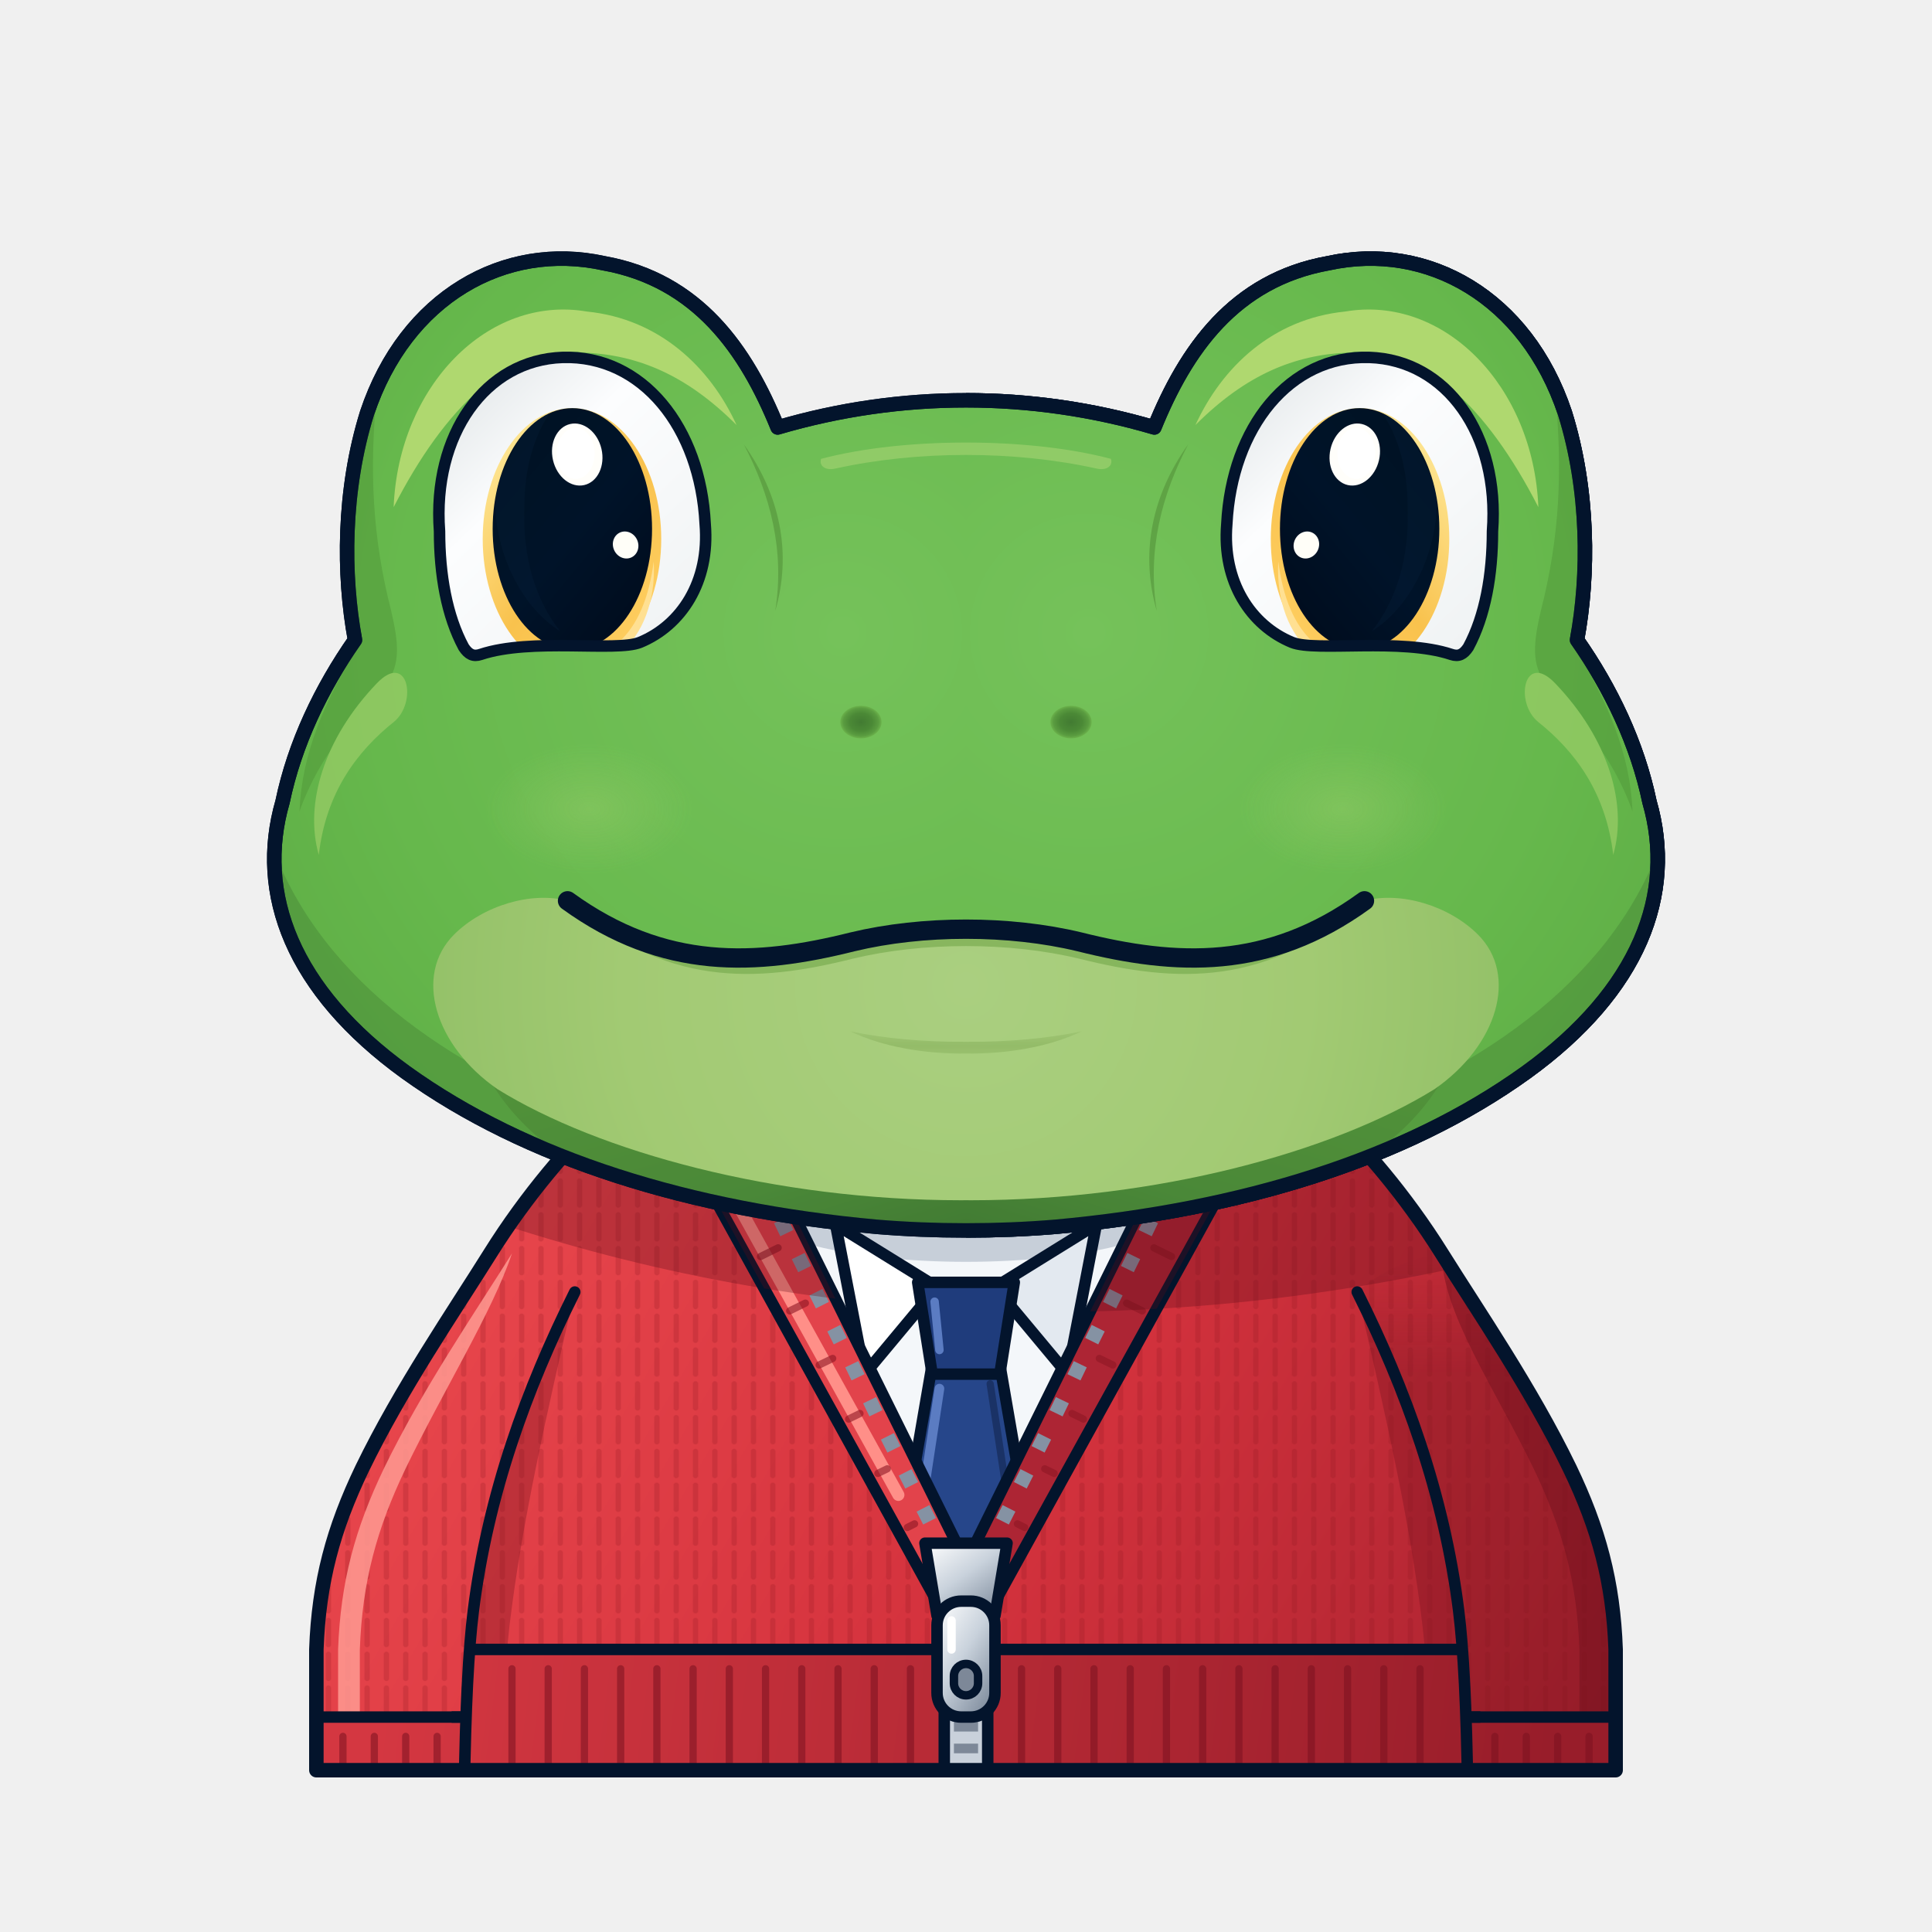
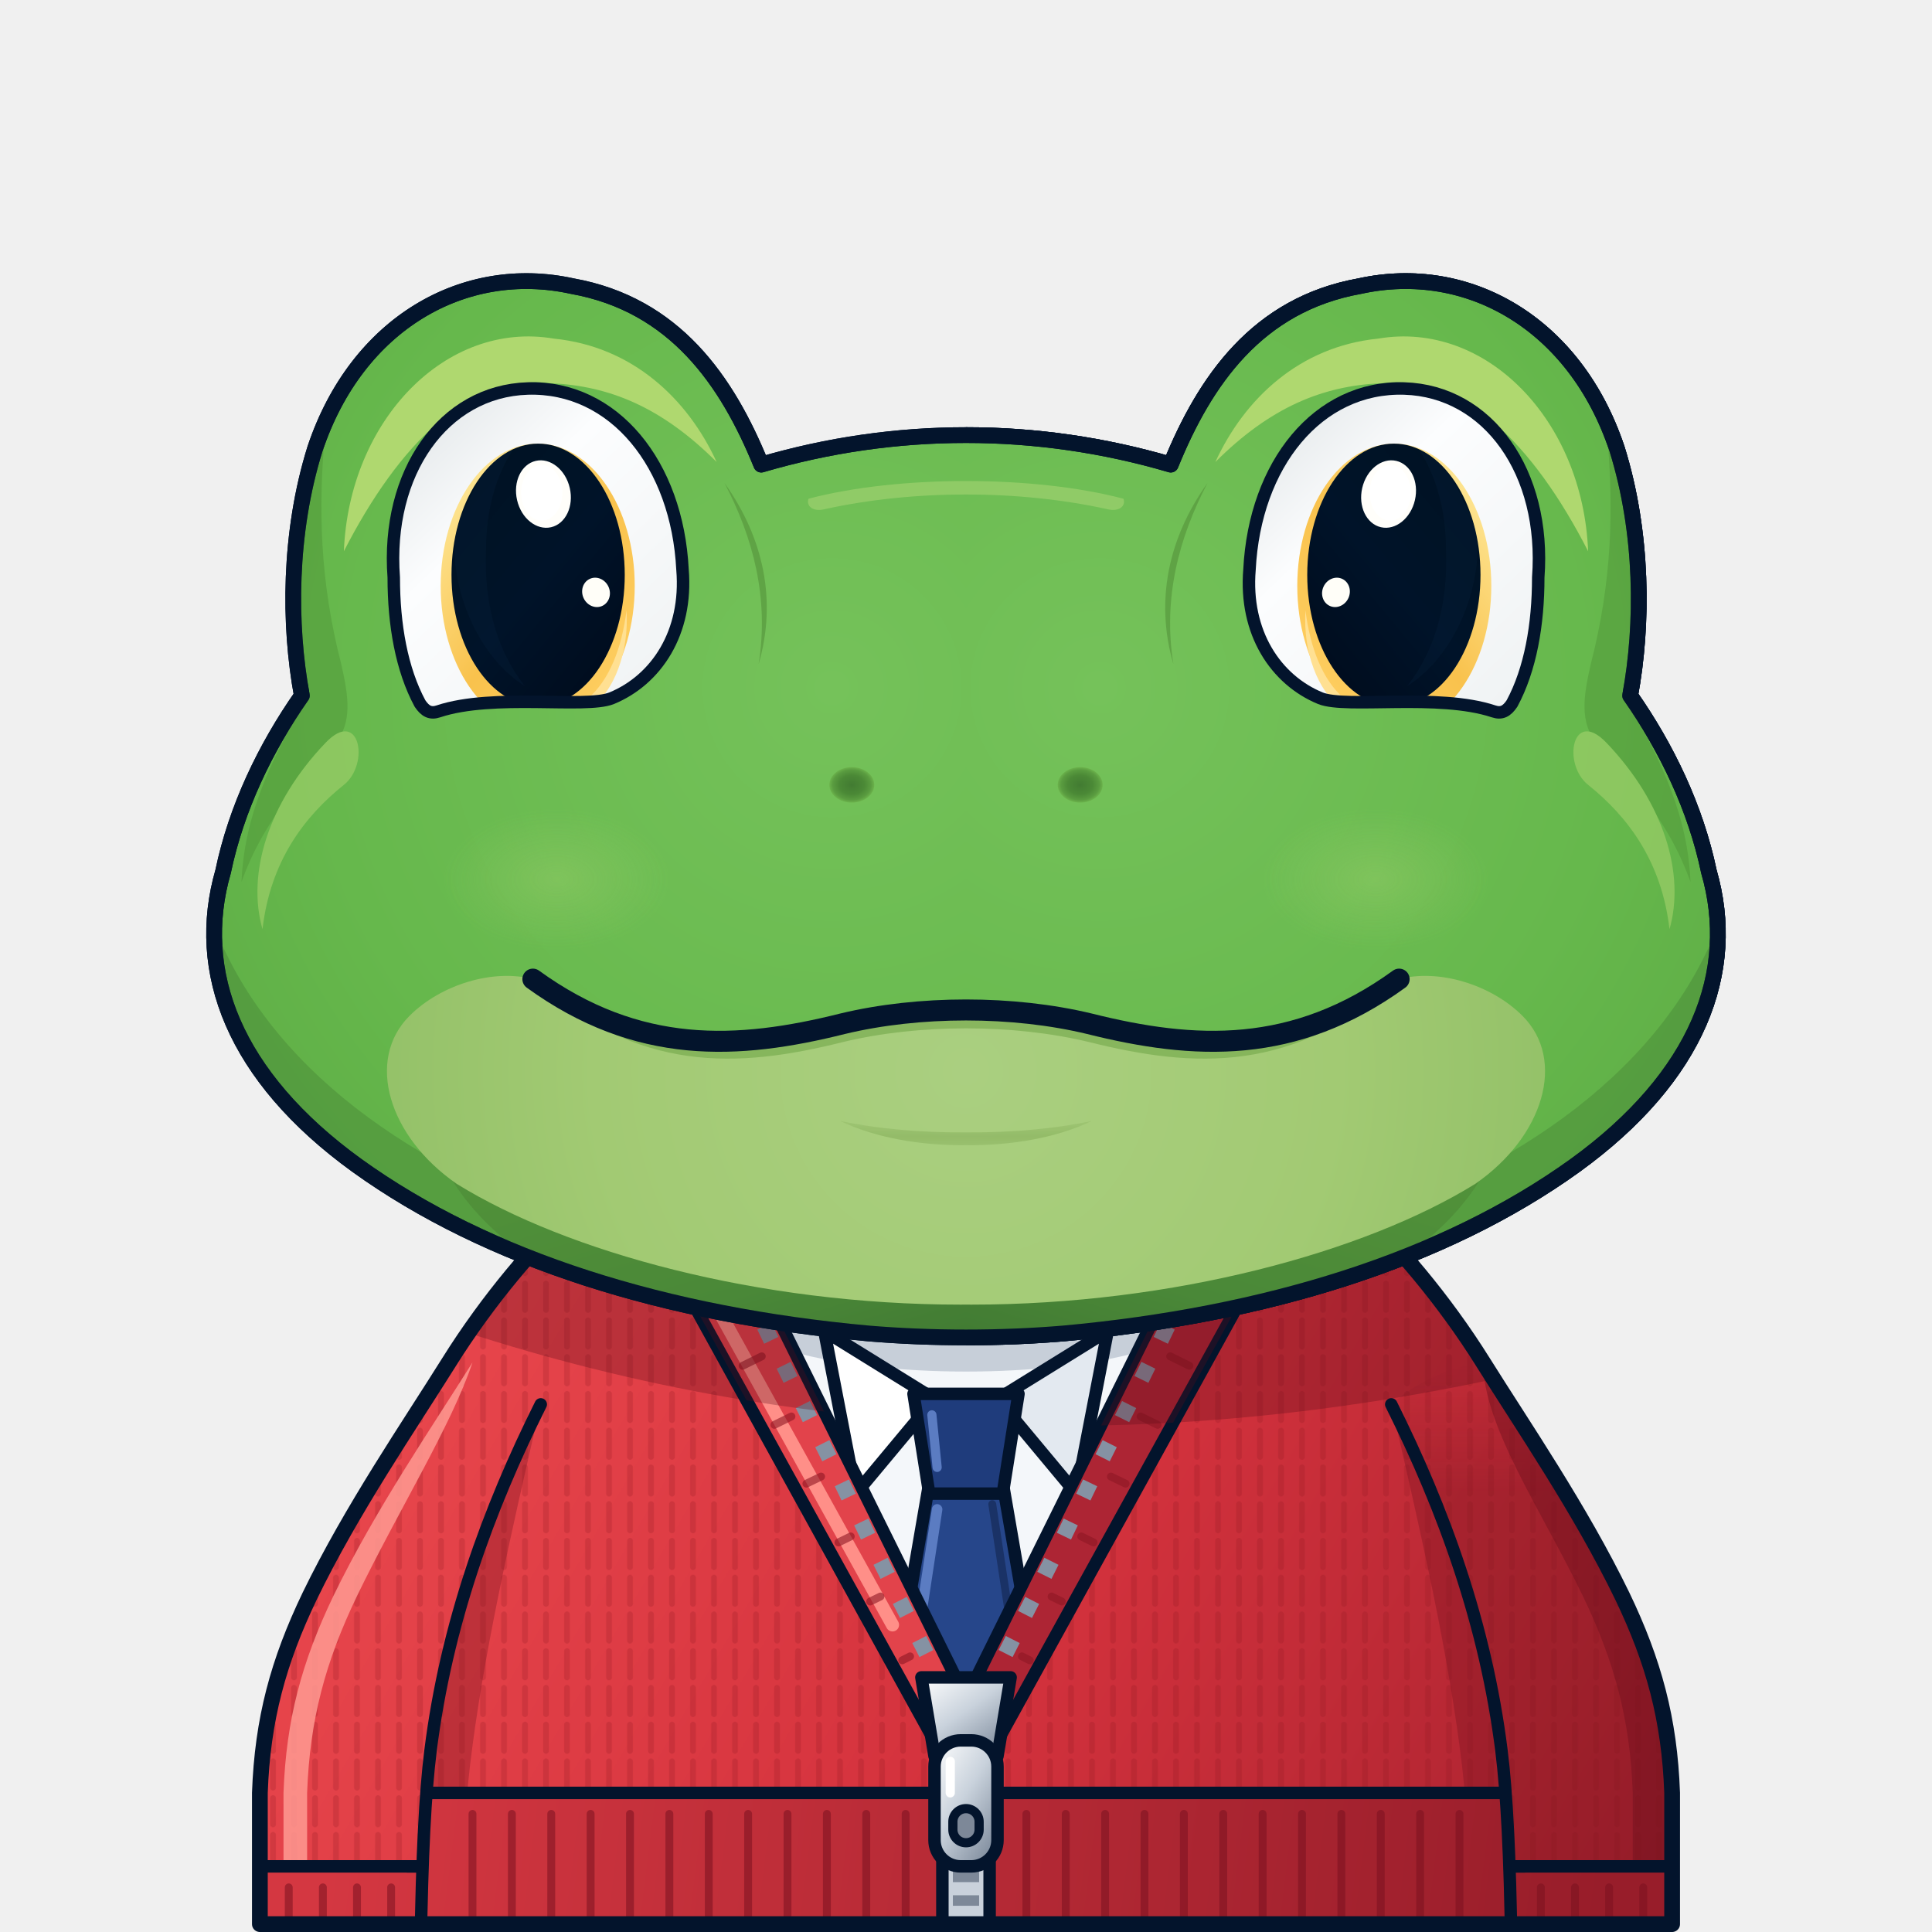
- <svg xmlns="http://www.w3.org/2000/svg" width="1000" height="1000" viewBox="100 17 800 800" role="img" aria-labelledby="icon-title icon-desc">
+ <svg xmlns="http://www.w3.org/2000/svg" width="1000" height="1000" viewBox="132 17 736 736" role="img" aria-labelledby="icon-title icon-desc">
  <defs>
    <linearGradient id="pupil" x1="0" y1="0" x2=".8" y2="1">
      <stop offset="0" stop-color="#001222" />
      <stop offset=".57" stop-color="#001329" />
      <stop offset="1" stop-color="#000c1d" />
    </linearGradient>
    <linearGradient id="edge-shade" x1="0" y1="0" x2=".8" y2="1">
      <stop offset="0" stop-color="#5c9f3d" />
      <stop offset=".63" stop-color="#488436" />
      <stop offset="1" stop-color="#2e5b28" />
    </linearGradient>
    <linearGradient id="eye-rim" x1="0" y1="0" x2=".85" y2="1">
      <stop offset="0" stop-color="#fff0a8" />
      <stop offset=".56" stop-color="#f9c24d" />
      <stop offset="1" stop-color="#ffcf62" />
    </linearGradient>
    <linearGradient id="eye-sclera" x1="0" y1="0" x2=".85" y2="1">
      <stop offset="0" stop-color="#dde2e4" />
      <stop offset=".4" stop-color="#fcfdfe" />
      <stop offset="1" stop-color="#f0f3f4" />
    </linearGradient>
    <linearGradient id="lip-shadow" x1="489" y1="442" x2="489" y2="458" gradientUnits="userSpaceOnUse">
      <stop stop-color="#729d47" stop-opacity=".1" />
      <stop offset=".5" stop-color="#729d47" stop-opacity=".38" />
      <stop offset="1" stop-color="#729d47" stop-opacity=".15" />
    </linearGradient>
    <linearGradient id="card" x1="260" y1="480" x2="740" y2="760" gradientUnits="userSpaceOnUse">
      <stop offset="0" stop-color="#ec4a4f" />
      <stop offset=".55" stop-color="#d4323d" />
      <stop offset="1" stop-color="#a8222f" />
    </linearGradient>
    <linearGradient id="rib" x1="260" y1="700" x2="740" y2="760" gradientUnits="userSpaceOnUse">
      <stop offset="0" stop-color="#d43741" />
      <stop offset="1" stop-color="#981d2a" />
    </linearGradient>
    <linearGradient id="metal" x1="0" y1="0" x2=".8" y2="1">
      <stop offset="0" stop-color="#fff" />
      <stop offset=".5" stop-color="#c9d2dc" />
      <stop offset="1" stop-color="#7f8c9d" />
    </linearGradient>
    <linearGradient id="rshade" x1="0" y1="536" x2="0" y2="585" gradientUnits="userSpaceOnUse">
      <stop offset="0" stop-color="#6e0f1c" stop-opacity="0" />
      <stop offset="1" stop-color="#6e0f1c" stop-opacity=".3" />
    </linearGradient>
    <radialGradient id="skin" cx="449" cy="279" r="470" gradientUnits="userSpaceOnUse">
      <stop offset="0" stop-color="#75c25a" />
      <stop offset=".42" stop-color="#66b84c" />
      <stop offset=".74" stop-color="#59a641" />
      <stop offset="1" stop-color="#43832e" />
    </radialGradient>
    <radialGradient id="nose-dimple">
      <stop stop-color="#427b32" />
      <stop offset=".55" stop-color="#4b8936" />
      <stop offset=".85" stop-color="#5a9c40" />
      <stop offset="1" stop-color="#6bb24b" />
    </radialGradient>
    <radialGradient id="cheek-light">
      <stop stop-color="#a2d16f" stop-opacity=".45" />
      <stop offset=".5" stop-color="#a2d16f" stop-opacity=".22" />
      <stop offset="1" stop-color="#a2d16f" stop-opacity="0" />
    </radialGradient>
    <radialGradient id="muzzle" cx="500" cy="425" r="283" gradientUnits="userSpaceOnUse">
      <stop stop-color="#aacf80" />
      <stop offset=".5" stop-color="#a2ca73" />
      <stop offset="1" stop-color="#8abb61" />
    </radialGradient>
    <clipPath id="head-clip">
      <path d="M 247 282 C 242 255 242 220 252 188 C 268 140 309 117 350 126 C 389 133 409 162 422 194 C 473 179 527 179 578 194 C 591 162 611 133 650 126 C 691 117 732 140 748 188 C 758 220 758 255 753 282 C 767 302 778 325 783 349 C 794 387 779 427 732 461 C 682 497 614 518 537 525 C 513 527 487 527 463 525 C 386 518 318 497 268 461 C 221 427 206 387 217 349 C 222 325 233 302 247 282 Z" />
    </clipPath>
    <clipPath id="body-clip">
      <path d="M 352 476 C 336 491 318 512 303 536 C 288 560 266 592 250 625 C 238 650 232 672 231 700 L 231 750 L 769 750 L 769 700 C 768 672 762 650 750 625 C 734 592 712 560 697 536 C 682 512 664 491 648 476 Z" />
    </clipPath>
    <clipPath id="placket-clip">
      <path d="M 372 470 L 404 470 L 500 664 L 500 702 Z M 628 470 L 596 470 L 500 664 L 500 702 Z" />
    </clipPath>
    <pattern id="knit" x="0" y="0" width="16" height="14" patternUnits="userSpaceOnUse">
      <path d="M 4 2 L 4 12 M 12 2 L 12 12" fill="none" stroke="#8e1724" stroke-linecap="round" stroke-opacity=".22" stroke-width="2.2" />
    </pattern>
    <clipPath id="mirror-half">
      <rect x="-4500" y="-5000" width="5000" height="10000" />
    </clipPath>
  </defs>
  <g stroke="#03142c" stroke-linecap="round" stroke-linejoin="round" stroke-width="6">
    <g id="body">
      <g id="outfit-body" clip-path="url(#body-clip)">
        <rect x="200" y="460" width="600" height="300" fill="url(#card)" stroke="none" />
        <rect x="200" y="460" width="600" height="300" fill="url(#knit)" stroke="none" />
        <g stroke="none">
          <path d="M 697 536 C 712 560 734 592 750 625 C 762 650 768 672 769 700 L 769 900 L 707 900 C 709 780 708 716 704 684 C 698 636 682 592 662 552 C 671 544 683 538 697 536 Z" fill="url(#rshade)" />
          <path d="M 312 536 C 297 560 275 592 259 625 C 247 650 241 672 240 700 L 240 900 L 249 900 L 249 700 C 250 672 256 650 268 625 C 284 592 304 560 312 536 Z" opacity=".85" fill="#ff9a92" />
          <path d="M 697 536 C 724 560 746 592 762 625 C 774 650 780 672 781 700 L 781 900 L 754 900 L 754 700 C 753 672 747 650 735 625 C 719 592 697 560 697 536 Z" opacity=".45" fill="#6e0f1c" />
          <path d="M 338 552 C 318 592 302 636 296 684 C 292 716 291 780 293 900 L 308 900 C 306 790 307 724 311 690 C 316 648 326 604 338 552 Z" opacity=".35" fill="#7c1320" />
          <path d="M 662 552 C 682 592 698 636 704 684 C 708 716 709 780 707 900 L 692 900 C 694 790 693 724 689 690 C 684 648 674 604 662 552 Z" opacity=".38" fill="#7c1320" />
        </g>
        <path d="M 296 468 C 417 528 588 536 712 468 L 712 540 C 567 573 426 565 296 520 Z" opacity=".3" fill="#5a0b16" stroke="none" />
        <path d="M 404.0 470.0 L 500.0 664.0 L 596.0 470.0 Z" fill="#f4f7fa" stroke="none" />
        <path d="M 404 470 L 596 470 L 566 532 C 530 542 470 542 434 532 Z" opacity=".5" fill="#9aa7b8" stroke="none" />
        <path d="M 486 582 L 514 582 L 524 640 L 500 664 L 476 640 Z" fill="#26468a" stroke-width="4.75" />
        <path d="M 489 592 L 482 638" fill="none" stroke="#5b7cc2" stroke-width="4" />
        <path d="M 510 590 L 517 636" fill="none" stroke="#1a3266" stroke-width="3" />
        <path d="M 446 524 L 488 550 L 458 586 Z" fill="#fff" stroke-width="4.75" />
        <path d="M 554 524 L 512 550 L 542 586 Z" fill="#e3e9f0" stroke-width="4.75" />
        <path d="M 480 548 L 520 548 L 514 586 L 486 586 Z" fill="#1f3c7c" stroke-width="4.75" />
        <path d="M 487 556 L 489 576" fill="none" stroke="#5b7cc2" stroke-width="3.5" />
        <path d="M 372.0 470.0 L 404.0 470.0 L 500.0 664.0 L 500.0 702.0 Z" fill="#e2434b" stroke-width="4.75" />
        <path d="M 389 486 L 472 636" fill="none" stroke="#ff8f88" stroke-width="5" />
        <path d="M 628.0 470.0 L 596.0 470.0 L 500.0 664.0 L 500.0 702.0 Z" fill="#ad2534" stroke-width="4.75" />
        <g fill="none" stroke="#8e1724" stroke-opacity=".6" stroke-width="3">
          <path d="M 414.9 537.3 L 422.2 533.7" />
          <path d="M 427.0 559.8 L 433.5 556.6" />
          <path d="M 439.2 582.2 L 444.8 579.5" />
          <path d="M 451.4 604.6 L 456.1 602.3" />
          <path d="M 463.5 627.1 L 467.4 625.2" />
          <path d="M 475.7 649.5 L 478.7 648.0" />
          <path d="M 585.1 537.3 L 577.8 533.7" />
          <path d="M 573.0 559.8 L 566.5 556.6" />
          <path d="M 560.8 582.2 L 555.2 579.5" />
          <path d="M 548.6 604.6 L 543.9 602.3" />
          <path d="M 536.5 627.1 L 532.6 625.2" />
          <path d="M 524.3 649.5 L 521.3 648.0" />
        </g>
        <g fill="none" stroke="#8592a3" stroke-linecap="butt" stroke-width="6">
          <path d="M 427.2 523.6 L 421.8 526.2" />
          <path d="M 434.5 538.5 L 429.2 541.1" />
          <path d="M 441.9 553.4 L 436.5 556.1" />
          <path d="M 449.3 568.3 L 443.9 571.0" />
          <path d="M 456.7 583.3 L 451.3 585.9" />
          <path d="M 464.1 598.2 L 458.7 600.8" />
          <path d="M 471.5 613.1 L 466.1 615.8" />
          <path d="M 478.8 628.0 L 473.5 630.7" />
          <path d="M 486.2 642.9 L 480.9 645.6" />
          <path d="M 572.8 523.6 L 578.2 526.2" />
          <path d="M 565.5 538.5 L 570.8 541.1" />
          <path d="M 558.1 553.4 L 563.5 556.1" />
          <path d="M 550.7 568.3 L 556.1 571.0" />
          <path d="M 543.3 583.3 L 548.7 585.9" />
          <path d="M 535.9 598.2 L 541.3 600.8" />
          <path d="M 528.5 613.1 L 533.9 615.8" />
          <path d="M 521.2 628.0 L 526.5 630.7" />
          <path d="M 513.8 642.9 L 519.1 645.6" />
        </g>
        <path d="M 296 468 C 417 528 588 536 712 468 L 712 540 C 567 573 426 565 296 520 Z" opacity=".3" fill="#5a0b16" stroke="none" clip-path="url(#placket-clip)" />
        <path d="M 200 728 L 800 728 L 800 760 L 200 760 Z" fill="url(#rib)" stroke-width="4.75" />
        <path d="M 294.45 700 L 705.55 700 C 706.632 714.435 707.355 733.105 707.72 757 L 292.28 757 C 292.645 733.105 293.368 714.435 294.45 700 Z" fill="url(#rib)" stroke="none" />
        <path d="M 287 728 L 293 728 M 713 728 L 707 728" fill="none" stroke-linecap="butt" stroke-width="4.75" />
        <path d="M 295 700 L 705 700" fill="none" stroke-width="4.75" />
        <g fill="none" stroke="#7a1220" stroke-opacity=".55" stroke-width="3">
          <path d="M 312 708 L 312 752" />
          <path d="M 327 708 L 327 752" />
          <path d="M 342 708 L 342 752" />
          <path d="M 357 708 L 357 752" />
          <path d="M 372 708 L 372 752" />
          <path d="M 387 708 L 387 752" />
          <path d="M 402 708 L 402 752" />
          <path d="M 417 708 L 417 752" />
          <path d="M 432 708 L 432 752" />
          <path d="M 447 708 L 447 752" />
          <path d="M 462 708 L 462 752" />
          <path d="M 477 708 L 477 752" />
          <path d="M 523 708 L 523 752" />
          <path d="M 538 708 L 538 752" />
          <path d="M 553 708 L 553 752" />
          <path d="M 568 708 L 568 752" />
          <path d="M 583 708 L 583 752" />
          <path d="M 598 708 L 598 752" />
          <path d="M 613 708 L 613 752" />
          <path d="M 628 708 L 628 752" />
          <path d="M 643 708 L 643 752" />
          <path d="M 658 708 L 658 752" />
          <path d="M 673 708 L 673 752" />
          <path d="M 688 708 L 688 752" />
          <path d="M 242 736 L 242 752" />
          <path d="M 255 736 L 255 752" />
          <path d="M 268 736 L 268 752" />
          <path d="M 281 736 L 281 752" />
          <path d="M 719 736 L 719 752" />
          <path d="M 732 736 L 732 752" />
          <path d="M 745 736 L 745 752" />
          <path d="M 758 736 L 758 752" />
        </g>
        <path d="M 491 690 L 509 690 L 509 760 L 491 760 Z" fill="#c9d1db" stroke-width="4.75" />
        <path d="M 500 694 L 500 760" fill="none" stroke="#7d8898" stroke-dasharray="4 5" stroke-linecap="butt" stroke-width="10" />
        <path d="M 338 552 C 318 592 302 636 296 684 C 292 716 291 780 293 900" fill="none" stroke-width="4.75" />
        <path d="M 662 552 C 682 592 698 636 704 684 C 708 716 709 780 707 900" fill="none" stroke-width="4.75" />
        <path d="M 483 656 L 517 656 L 512 686 L 488 686 Z" fill="url(#metal)" stroke-width="4.75" />
        <rect x="488" y="680" width="24" height="48" rx="10" fill="url(#metal)" stroke-width="4.75" />
        <rect x="495" y="706" width="10" height="13" rx="5" fill="#7d8898" stroke-width="3.5" />
        <path d="M 494 688 L 494 700" fill="none" stroke="#fff" stroke-width="3.5" />
      </g>
      <path d="M 352 476 C 336 491 318 512 303 536 C 288 560 266 592 250 625 C 238 650 232 672 231 700 L 231 750 L 769 750 L 769 700 C 768 672 762 650 750 625 C 734 592 712 560 697 536 C 682 512 664 491 648 476 Z" fill="none" />
    </g>
    <g id="head">
      <path d="M 247 282 C 242 255 242 220 252 188 C 268 140 309 117 350 126 C 389 133 409 162 422 194 C 473 179 527 179 578 194 C 591 162 611 133 650 126 C 691 117 732 140 748 188 C 758 220 758 255 753 282 C 767 302 778 325 783 349 C 794 387 779 427 732 461 C 682 497 614 518 537 525 C 513 527 487 527 463 525 C 386 518 318 497 268 461 C 221 427 206 387 217 349 C 222 325 233 302 247 282 Z" fill="url(#skin)" stroke="#03142c" />
      <g stroke="none" clip-path="url(#head-clip)">
        <path d="M 208 352 C 222 410 272 453 341 479 C 465 526 640.56 500.65 724.56 444.65 C 765.56 417.32 781.5 396.96 791.5 350.96 C 798.5 416.96 777.88 459.33 717.88 489.33 C 627.88 538.33 458 562 328 515 C 245 485 195 433 196 386 Z" opacity=".45" fill="#488436" />
        <path d="M 263 227 C 265 177 302 139 343 146 C 373 149 394 169 405 193 C 384 172 364 164 342 163 C 311 159 284 186 263 227 Z" fill="#afd86f" />
        <path d="M 440 207 C 474 198 526 198 560 207 C 561 210 558 212 554 211 C 520 203.5 480 203.5 446 211 C 442 212 439 210 440 207 Z" opacity=".65" fill="#a2d370" stroke="none" stroke-linecap="round" stroke-width="8" />
        <path d="M 408 201 C 423 222 428 246 421 270 C 425 245 419 222 408 201 Z" opacity=".55" fill="#518d37" stroke="none" />
        <path d="M 255 183 C 239 220 245 260 250 281 C 234 308 225 329 224 353 C 233 328 247 315 260 300 C 266 292 265 283 262 270 C 254 239 253 211 256 180 Z" opacity=".5" fill="#4f9637" stroke="none" />
        <path d="M 256 300 C 234 323 226 350 232 371 C 235 345 248 328 263 316 C 273 308 269 286.4 256 300 Z" fill="url(#skin)" />
        <path d="M 256 300 C 234 323 226 350 232 371 C 235 345 248 328 263 316 C 273 308 269 286.4 256 300 Z" opacity=".65" fill="#a0cf6a" />
        <path d="M 791.5 350.96 C 781.5 396.96 765.56 417.32 724.56 444.65 C 640.56 500.65 465 526 341 479 C 326.81 473.65 313.43 467.59 301 460.83 C 325 508 399 531 463 537 C 536 544 614.08 524.37 680.08 501.37 C 746.08 480.37 784.23 446.56 794.23 403.56 Z" opacity=".86" fill="url(#edge-shade)" stroke="none" />
        <path d="M 335 390 C 375 419 413 417 453 407 C 482 400 518 400 547 407 C 587 417 625 419 665 390 C 680 386 700 392 712 404 C 728.8 420.8 720 450 692 467 C 651 493 575 514 498 514 C 421 514 348 494 306 468 C 280 450 271.2 420.8 288 404 C 300 392 320 386 335 390 Z" fill="url(#muzzle)" />
        <path d="M 335 390 C 375 419 413 417 453 407 C 482 400 518 400 547 407 C 587 417 625 419 665 390 C 625 426 587 424 547 414 C 518 407 482 407 453 414 C 413 424 375 426 335 390 Z" opacity=".6" fill="#72a749" />
        <ellipse cx="344" cy="352" rx="43" ry="27" opacity=".8" fill="url(#cheek-light)" />
        <path d="M 452 444 C 480 450 519 450 548 443 C 522 456 479 457 452 444 Z" fill="url(#lip-shadow)" />
      </g>
      <g transform="matrix(-1 0 0 1 1000 0)">
        <g clip-path="url(#mirror-half)">
          <path d="M 247 282 C 242 255 242 220 252 188 C 268 140 309 117 350 126 C 389 133 409 162 422 194 C 473 179 527 179 578 194 C 591 162 611 133 650 126 C 691 117 732 140 748 188 C 758 220 758 255 753 282 C 767 302 778 325 783 349 C 794 387 779 427 732 461 C 682 497 614 518 537 525 C 513 527 487 527 463 525 C 386 518 318 497 268 461 C 221 427 206 387 217 349 C 222 325 233 302 247 282 Z" fill="url(#skin)" stroke="#03142c" />
          <g stroke="none" clip-path="url(#head-clip)">
            <path d="M 208 352 C 222 410 272 453 341 479 C 465 526 640.56 500.65 724.56 444.65 C 765.56 417.32 781.5 396.96 791.5 350.96 C 798.5 416.96 777.88 459.33 717.88 489.33 C 627.88 538.33 458 562 328 515 C 245 485 195 433 196 386 Z" opacity=".45" fill="#488436" />
            <path d="M 263 227 C 265 177 302 139 343 146 C 373 149 394 169 405 193 C 384 172 364 164 342 163 C 311 159 284 186 263 227 Z" fill="#afd86f" />
            <path d="M 440 207 C 474 198 526 198 560 207 C 561 210 558 212 554 211 C 520 203.5 480 203.5 446 211 C 442 212 439 210 440 207 Z" opacity=".65" fill="#a2d370" stroke="none" stroke-linecap="round" stroke-width="8" />
            <path d="M 408 201 C 423 222 428 246 421 270 C 425 245 419 222 408 201 Z" opacity=".55" fill="#518d37" stroke="none" />
            <path d="M 255 183 C 239 220 245 260 250 281 C 234 308 225 329 224 353 C 233 328 247 315 260 300 C 266 292 265 283 262 270 C 254 239 253 211 256 180 Z" opacity=".5" fill="#4f9637" stroke="none" />
            <path d="M 256 300 C 234 323 226 350 232 371 C 235 345 248 328 263 316 C 273 308 269 286.4 256 300 Z" fill="url(#skin)" />
            <path d="M 256 300 C 234 323 226 350 232 371 C 235 345 248 328 263 316 C 273 308 269 286.4 256 300 Z" opacity=".65" fill="#a0cf6a" />
            <path d="M 791.5 350.96 C 781.5 396.96 765.56 417.32 724.56 444.65 C 640.56 500.65 465 526 341 479 C 326.81 473.65 313.43 467.59 301 460.83 C 325 508 399 531 463 537 C 536 544 614.08 524.37 680.08 501.37 C 746.08 480.37 784.23 446.56 794.23 403.56 Z" opacity=".86" fill="url(#edge-shade)" stroke="none" />
            <path d="M 335 390 C 375 419 413 417 453 407 C 482 400 518 400 547 407 C 587 417 625 419 665 390 C 680 386 700 392 712 404 C 728.8 420.8 720 450 692 467 C 651 493 575 514 498 514 C 421 514 348 494 306 468 C 280 450 271.2 420.8 288 404 C 300 392 320 386 335 390 Z" fill="url(#muzzle)" />
            <path d="M 335 390 C 375 419 413 417 453 407 C 482 400 518 400 547 407 C 587 417 625 419 665 390 C 625 426 587 424 547 414 C 518 407 482 407 453 414 C 413 424 375 426 335 390 Z" opacity=".6" fill="#72a749" />
            <ellipse cx="344" cy="352" rx="43" ry="27" opacity=".8" fill="url(#cheek-light)" />
            <path d="M 452 444 C 480 450 519 450 548 443 C 522 456 479 457 452 444 Z" fill="url(#lip-shadow)" />
          </g>
        </g>
      </g>
      <g id="eyes">
        <g id="left-eye">
          <clipPath id="left-eye-aperture">
            <path d="M 282 237 C 279 197 301 166 333 165 C 366 164 390 194 392 234 C 394 258 382 276 365 283 C 355 287 320 281 299 288 C 296 289 294 288 292 285 C 285 272 282 255 282 237 Z" />
          </clipPath>
          <path d="M 282 237 C 279 197 301 166 333 165 C 366 164 390 194 392 234 C 394 258 382 276 365 283 C 355 287 320 281 299 288 C 296 289 294 288 292 285 C 285 272 282 255 282 237 Z" fill="url(#eye-sclera)" stroke="none" />
          <g stroke="none" clip-path="url(#left-eye-aperture)">
            <ellipse cx="336.84" cy="240.2" rx="36.96" ry="54.2" fill="url(#eye-rim)" />
            <path d="M 304 236 A 33 50 0 1 0 370 236 A 33 50 0 1 0 304 236 Z" fill="url(#pupil)" />
            <path d="M 310.68 207.77 C 314.37 198.15 320.84 190.93 327.3 188.52 C 320.84 198.15 317.14 211.78 317.14 226.22 C 316.22 247.88 321.76 265.53 331.92 278.36 C 318.07 269.54 308.83 252.69 306.06 235.85 C 304.22 226.22 305.14 216.6 310.68 207.77 Z" opacity=".25" fill="#092440" />
            <path d="M 370.69 249.48 C 371.62 265.53 366.08 279.97 356.84 287.18 C 345.76 295.21 333.76 290.39 325.45 283.98 C 336.53 290.39 347.61 289.59 355.92 283.17 C 364.23 275.96 368.85 263.92 370.69 249.48 Z" fill="#ffe092" />
            <ellipse cx="339.02" cy="205.21" rx="10.3" ry="12.97" transform="rotate(-13 339.02 205.21)" fill="#fffefa" />
            <ellipse cx="338.38" cy="204.73" rx="7.85" ry="10.59" fill="#fff" />
            <ellipse cx="359.06" cy="242.67" rx="5.21" ry="5.67" transform="rotate(-24.75 359.06 242.67)" fill="#fffef8" />
          </g>
          <path d="M 282 237 C 279 197 301 166 333 165 C 366 164 390 194 392 234 C 394 258 382 276 365 283 C 355 287 320 281 299 288 C 296 289 294 288 292 285 C 285 272 282 255 282 237 Z" fill="none" stroke="#03142c" stroke-width="4.75" />
        </g>
        <g id="right-eye">
          <clipPath id="right-eye-aperture">
            <path d="M 718 237 C 721 197 699 166 667 165 C 634 164 610 194 608 234 C 606 258 618 276 635 283 C 645 287 680 281 701 288 C 704 289 706 288 708 285 C 715 272 718 255 718 237 Z" />
          </clipPath>
          <path d="M 718 237 C 721 197 699 166 667 165 C 634 164 610 194 608 234 C 606 258 618 276 635 283 C 645 287 680 281 701 288 C 704 289 706 288 708 285 C 715 272 718 255 718 237 Z" fill="url(#eye-sclera)" stroke="none" />
          <g stroke="none" clip-path="url(#right-eye-aperture)">
            <ellipse cx="662.84" cy="240.2" rx="36.96" ry="54.2" fill="url(#eye-rim)" transform="matrix(-1 0 0 1 1326 0)" />
            <path d="M 630 236 A 33 50 0 1 0 696 236 A 33 50 0 1 0 630 236 Z" fill="url(#pupil)" transform="matrix(-1 0 0 1 1326 0)" />
            <path d="M 636.68 207.77 C 640.37 198.15 646.84 190.93 653.3 188.52 C 646.84 198.15 643.14 211.78 643.14 226.22 C 642.22 247.88 647.76 265.53 657.92 278.36 C 644.07 269.54 634.83 252.69 632.06 235.85 C 630.22 226.22 631.14 216.6 636.68 207.77 Z" opacity=".25" fill="#092440" transform="matrix(-1 0 0 1 1326 0)" />
            <path d="M 696.69 249.48 C 697.62 265.53 692.08 279.97 682.84 287.18 C 671.76 295.21 659.76 290.39 651.45 283.98 C 662.53 290.39 673.61 289.59 681.92 283.17 C 690.23 275.96 694.85 263.92 696.69 249.48 Z" fill="#ffe092" transform="matrix(-1 0 0 1 1326 0)" />
            <ellipse cx="665.02" cy="205.21" rx="10.3" ry="12.97" transform="matrix(-1 0 0 1 1326 0) rotate(-13 665.02 205.21)" fill="#fffefa" />
            <ellipse cx="664.38" cy="204.73" rx="7.85" ry="10.59" fill="#fff" transform="matrix(-1 0 0 1 1326 0)" />
            <ellipse cx="685.06" cy="242.67" rx="5.21" ry="5.67" transform="matrix(-1 0 0 1 1326 0) rotate(-24.75 685.06 242.67)" fill="#fffef8" />
          </g>
          <path d="M 718 237 C 721 197 699 166 667 165 C 634 164 610 194 608 234 C 606 258 618 276 635 283 C 645 287 680 281 701 288 C 704 289 706 288 708 285 C 715 272 718 255 718 237 Z" fill="none" stroke="#03142c" stroke-width="4.75" />
        </g>
      </g>
      <g id="expression" fill="none">
        <g id="nose" fill="url(#nose-dimple)" stroke="none">
          <path d="M 447.95 316 A 8.55 6.75 0 1 0 465.05 316 A 8.55 6.75 0 1 0 447.95 316 Z" />
          <path d="M 534.95 316 A 8.55 6.75 0 1 0 552.05 316 A 8.55 6.75 0 1 0 534.95 316 Z" />
        </g>
        <path id="profile-smile" d="M 335 390 C 375 419 413 417 453 407 C 482 400 518 400 547 407 C 587 417 625 419 665 390" fill="none" stroke="#03142c" stroke-linecap="round" stroke-width="8" />
      </g>
      <path d="M 247 282 C 242 255 242 220 252 188 C 268 140 309 117 350 126 C 389 133 409 162 422 194 C 473 179 527 179 578 194 C 591 162 611 133 650 126 C 691 117 732 140 748 188 C 758 220 758 255 753 282 C 767 302 778 325 783 349 C 794 387 779 427 732 461 C 682 497 614 518 537 525 C 513 527 487 527 463 525 C 386 518 318 497 268 461 C 221 427 206 387 217 349 C 222 325 233 302 247 282 Z" fill="none" stroke="#03142c" />
    </g>
  </g>
</svg>
